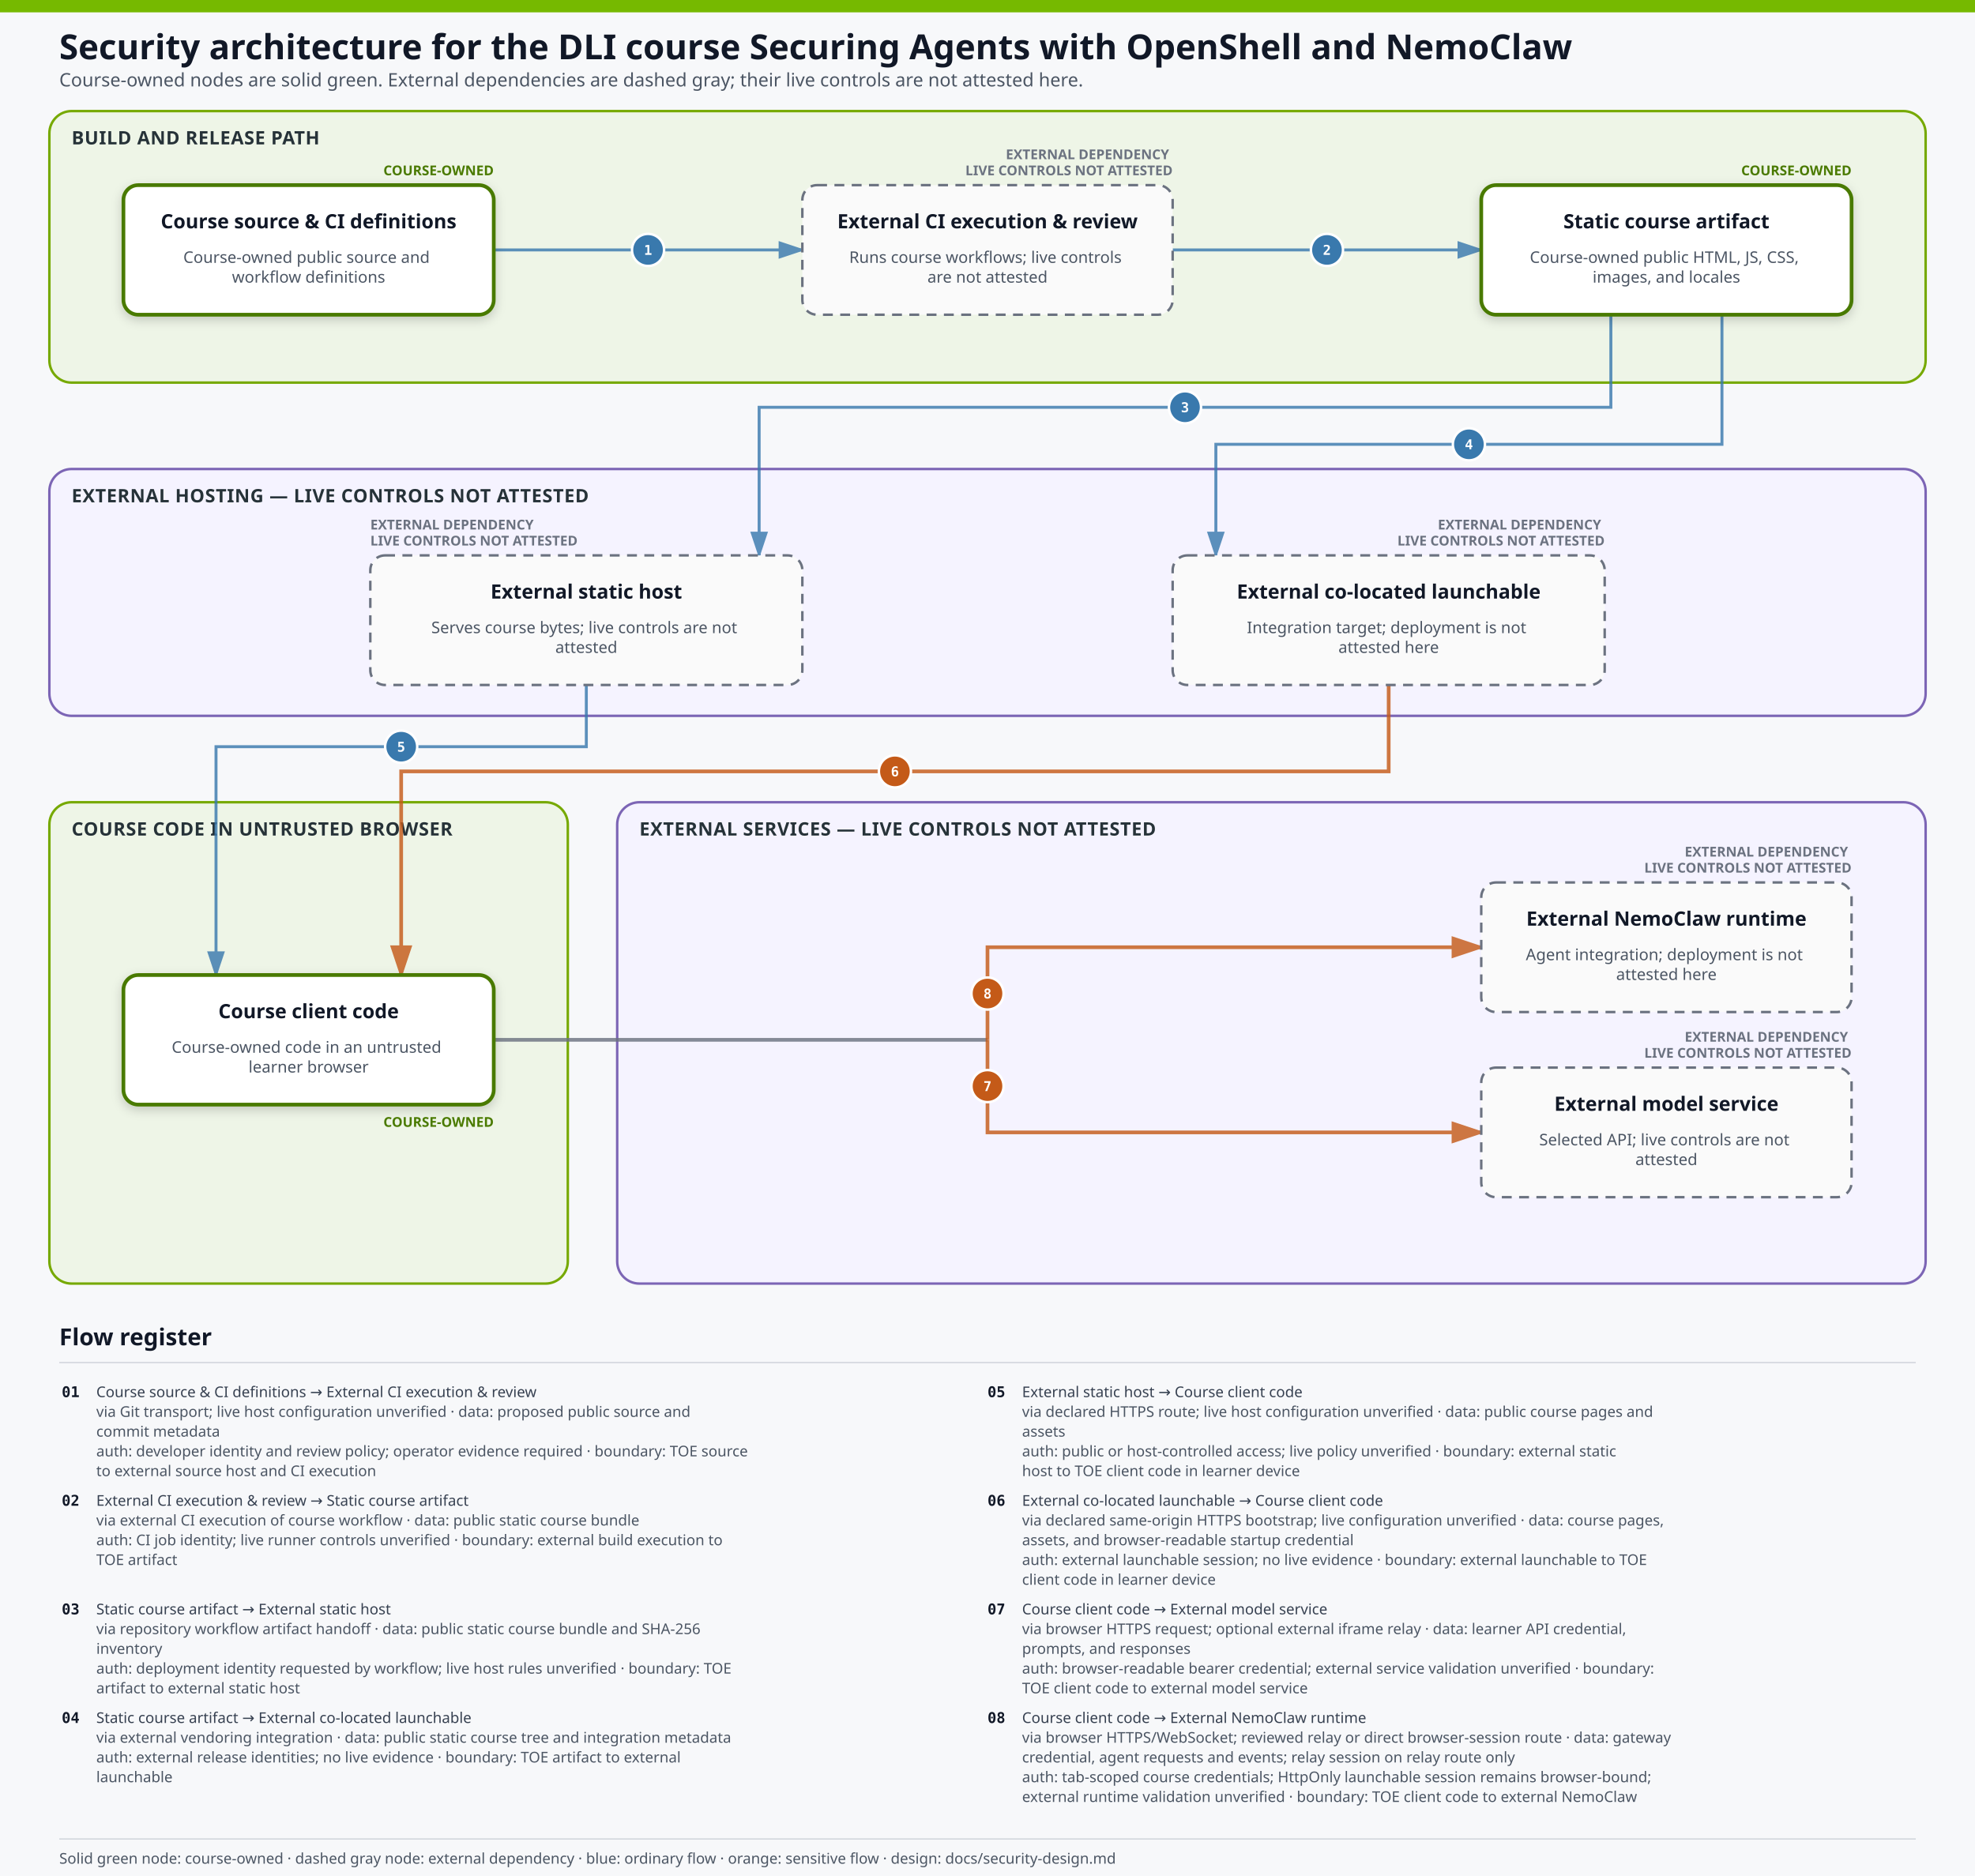
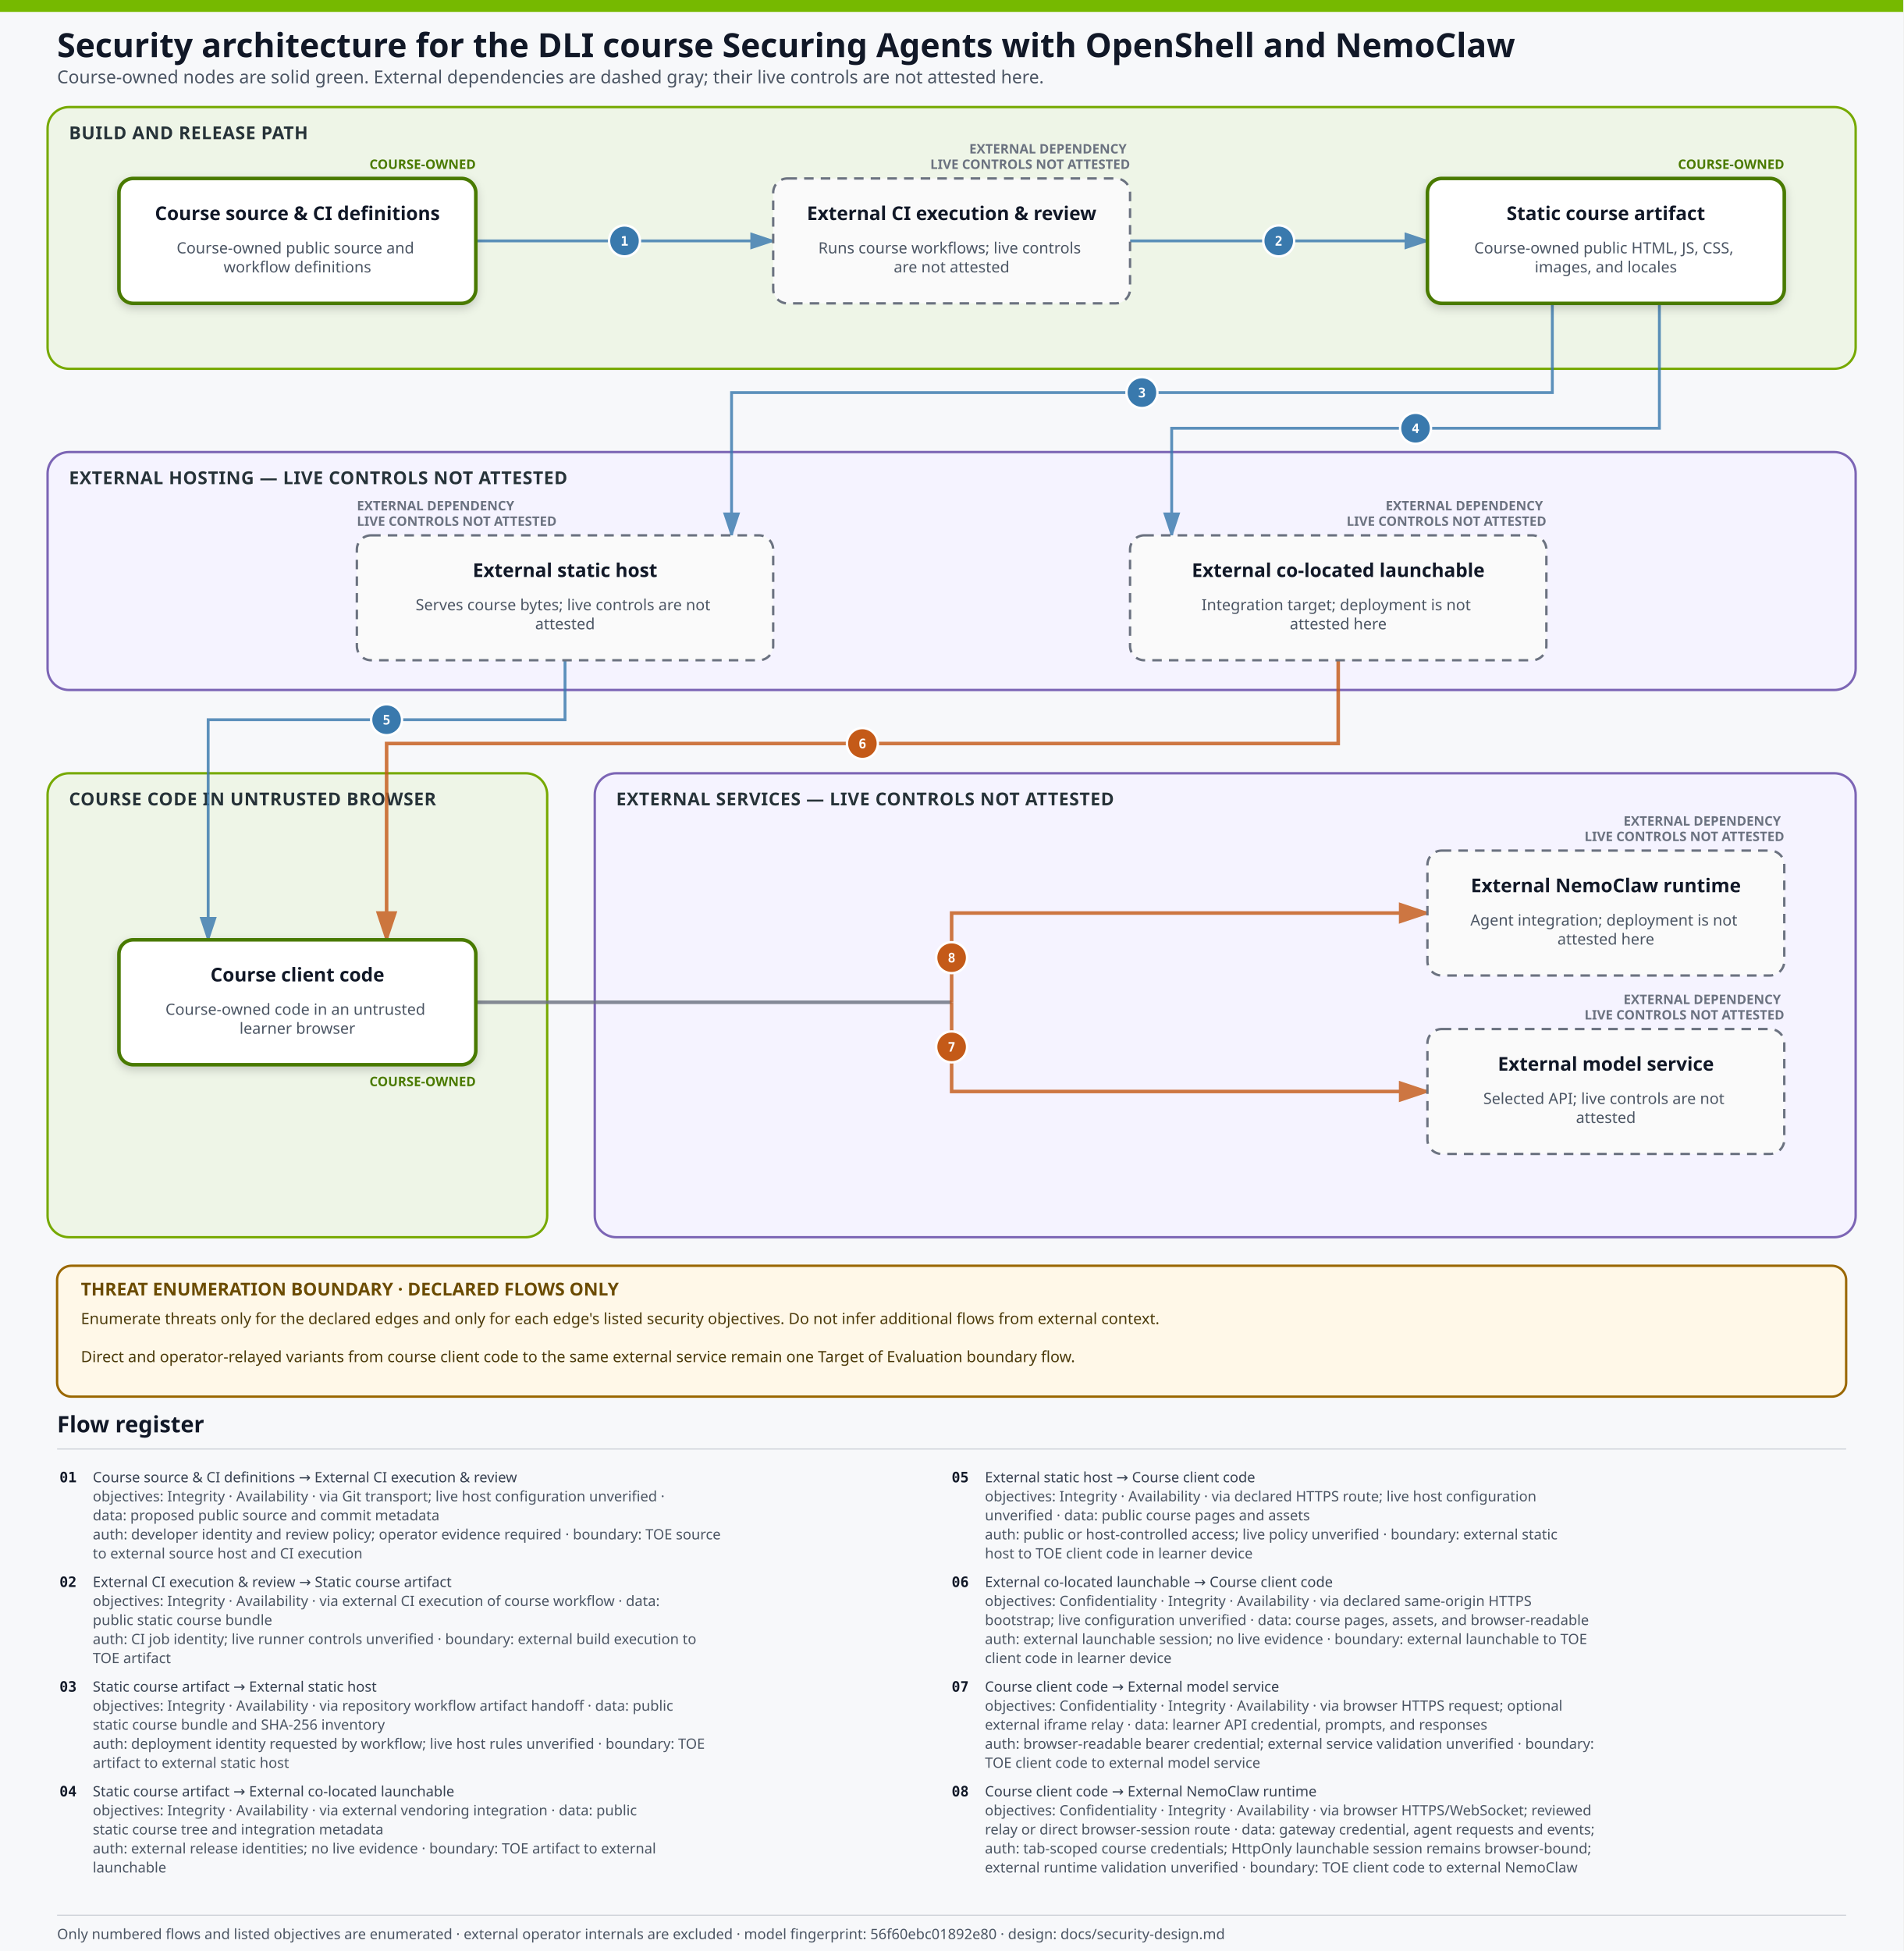
- <svg xmlns="http://www.w3.org/2000/svg" viewBox="0 0 1600 1520" role="img" aria-labelledby="title desc" data-architecture-schema="nemoclaw-security-architecture/2">
+ <svg xmlns="http://www.w3.org/2000/svg" viewBox="0 0 1600 1640" role="img" aria-labelledby="title desc" data-architecture-schema="nemoclaw-security-architecture/2">
  <defs>
    <marker id="arrow" markerWidth="10" markerHeight="10" refX="8" refY="3" orient="auto" markerUnits="strokeWidth">
      <path d="M0,0 L0,6 L9,3 z" fill="context-stroke" />
    </marker>
    <filter id="shadow" x="-10%" y="-10%" width="120%" height="130%">
      <feDropShadow dx="0" dy="3" stdDeviation="4" flood-opacity=".18" />
    </filter>
  </defs>
  <style>
  .bg{fill:#f7f8fa}.title{font:700 28px system-ui,sans-serif;fill:#111827}.subtitle{font:15px system-ui,sans-serif;fill:#4b5563}
  .zone{stroke-width:2;rx:18}.zone.supply{fill:#eef5e7;stroke:#76a900}.zone.external{fill:#f5f3ff;stroke:#7c65b5}.zone.gateway{fill:#eef6ff;stroke:#3979ad}.zone.internal{fill:#edf8f1;stroke:#37805a}.zone.host{fill:#fff4e8;stroke:#bf6b24}
  .zone-label{font:700 15px system-ui,sans-serif;letter-spacing:.4px;fill:#263238}.node{fill:#fff;stroke:#4b5563;stroke-width:2;rx:12;filter:url(#shadow)}
  .node.toe{stroke:#4a7a00;stroke-width:3}.node.external-context{fill:#fafafa;stroke:#6b7280;stroke-dasharray:8 6;filter:none}.node.privileged{stroke:#c45a18;stroke-width:3}.node.conditional{stroke-dasharray:8 6}.node-label{font:700 16px system-ui,sans-serif;fill:#111827}.node-detail{font:13px system-ui,sans-serif;fill:#4b5563}
  .ownership-toe{font:700 11px system-ui,sans-serif;fill:#4a7a00}.ownership-external{font:700 11px system-ui,sans-serif;fill:#6b7280}
  .edge{fill:none;stroke:#3979ad;stroke-width:2.4;opacity:.82;marker-end:url(#arrow)}.edge.sensitive{stroke:#c45a18;stroke-width:3}.edge.conditional{stroke-dasharray:8 6}
  .trunk{fill:none;stroke:#3979ad;stroke-width:3;opacity:.82}.trunk.neutral{stroke:#6b7280}
  .edge-id{font:700 11px ui-monospace,monospace;fill:#fff}.edge-badge{fill:#3979ad;stroke:#fff;stroke-width:2}.edge-badge.sensitive{fill:#c45a18}
  .legend-title{font:700 19px system-ui,sans-serif;fill:#111827}.legend-text{font:12px system-ui,sans-serif;fill:#374151}.legend-id{font:700 12px ui-monospace,monospace;fill:#111827}
+   .scope-box{fill:#fff8e8;stroke:#9a6700;stroke-width:2;rx:12}.scope-title{font:700 15px system-ui,sans-serif;fill:#6b4b00}.scope-text{font:13px system-ui,sans-serif;fill:#4b3a0a}
  .note{font:12px system-ui,sans-serif;fill:#4b5563}.rail{fill:#76b900}
</style>
-   <rect class="bg" width="1600" height="1520" />
+   <rect class="bg" width="1600" height="1640" />
  <rect class="rail" x="0" y="0" width="1600" height="10" />
  <text class="title" x="48" y="48">Security architecture for the DLI course Securing Agents with OpenShell and NemoClaw</text>
  <text class="subtitle" x="48" y="70">Course-owned nodes are solid green. External dependencies are dashed gray; their live controls are not attested here.</text>
  <rect class="zone supply" x="40" y="90" width="1520" height="220" />
  <text class="zone-label" x="58" y="117">BUILD AND RELEASE PATH</text>
  <rect class="zone external" x="40" y="380" width="1520" height="200" />
  <text class="zone-label" x="58" y="407">EXTERNAL HOSTING — LIVE CONTROLS NOT ATTESTED</text>
  <rect class="zone supply" x="40" y="650" width="420" height="390" />
  <text class="zone-label" x="58" y="677">COURSE CODE IN UNTRUSTED BROWSER</text>
  <rect class="zone external" x="500" y="650" width="1060" height="390" />
  <text class="zone-label" x="518" y="677">EXTERNAL SERVICES — LIVE CONTROLS NOT ATTESTED</text>
  <polyline class="trunk neutral" points="400,842.5 800,842.5" />
  <polyline class="edge" points="400,202.5 525,202.5 525,202.5 650,202.5" />
  <polyline class="edge" points="950,202.5 1075,202.5 1075,202.5 1200,202.5" />
  <polyline class="edge" points="1305,255 1305,330 615,330 615,450" />
  <polyline class="edge" points="1395,255 1395,360 985,360 985,450" />
  <polyline class="edge" points="475,555 475,605 175,605 175,790" />
  <polyline class="edge sensitive" points="1125,555 1125,625 325,625 325,790" />
  <polyline class="edge sensitive" points="800,842.5 800,917.5 1200,917.5" />
  <polyline class="edge sensitive" points="800,842.5 800,767.5 1200,767.5" />
  <circle class="edge-badge" cx="525" cy="202.5" r="13" />
  <text class="edge-id" x="525" y="206.5" text-anchor="middle">1</text>
  <circle class="edge-badge" cx="1075" cy="202.5" r="13" />
  <text class="edge-id" x="1075" y="206.5" text-anchor="middle">2</text>
  <circle class="edge-badge" cx="960" cy="330" r="13" />
  <text class="edge-id" x="960" y="334" text-anchor="middle">3</text>
  <circle class="edge-badge" cx="1190" cy="360" r="13" />
  <text class="edge-id" x="1190" y="364" text-anchor="middle">4</text>
  <circle class="edge-badge" cx="325" cy="605" r="13" />
  <text class="edge-id" x="325" y="609" text-anchor="middle">5</text>
  <circle class="edge-badge sensitive" cx="725" cy="625" r="13" />
  <text class="edge-id" x="725" y="629" text-anchor="middle">6</text>
  <circle class="edge-badge sensitive" cx="800" cy="880" r="13" />
  <text class="edge-id" x="800" y="884" text-anchor="middle">7</text>
  <circle class="edge-badge sensitive" cx="800" cy="805" r="13" />
  <text class="edge-id" x="800" y="809" text-anchor="middle">8</text>
  <rect class="node toe" x="100" y="150" width="300" height="105" />
  <text class="ownership-toe" x="400" y="142" text-anchor="end">COURSE-OWNED</text>
  <text x="250" y="185" text-anchor="middle" class="node-label">
    <tspan x="250" dy="0">Course source &amp; CI definitions</tspan>
  </text>
  <text x="250" y="213" text-anchor="middle" class="node-detail">
    <tspan x="250" dy="0">Course-owned public source and</tspan>
    <tspan x="250" dy="16">workflow definitions</tspan>
  </text>
  <rect class="node external-context" x="650" y="150" width="300" height="105" />
  <text x="950" y="129" text-anchor="end" class="ownership-external">
    <tspan x="950" dy="0">EXTERNAL DEPENDENCY</tspan>
    <tspan x="950" dy="13">LIVE CONTROLS NOT ATTESTED</tspan>
  </text>
  <text x="800" y="185" text-anchor="middle" class="node-label">
    <tspan x="800" dy="0">External CI execution &amp; review</tspan>
  </text>
  <text x="800" y="213" text-anchor="middle" class="node-detail">
    <tspan x="800" dy="0">Runs course workflows; live controls</tspan>
    <tspan x="800" dy="16">are not attested</tspan>
  </text>
  <rect class="node toe" x="1200" y="150" width="300" height="105" />
  <text class="ownership-toe" x="1500" y="142" text-anchor="end">COURSE-OWNED</text>
  <text x="1350" y="185" text-anchor="middle" class="node-label">
    <tspan x="1350" dy="0">Static course artifact</tspan>
  </text>
  <text x="1350" y="213" text-anchor="middle" class="node-detail">
    <tspan x="1350" dy="0">Course-owned public HTML, JS, CSS,</tspan>
    <tspan x="1350" dy="16">images, and locales</tspan>
  </text>
  <rect class="node external-context" x="300" y="450" width="350" height="105" />
  <text x="300" y="429" text-anchor="start" class="ownership-external">
    <tspan x="300" dy="0">EXTERNAL DEPENDENCY</tspan>
    <tspan x="300" dy="13">LIVE CONTROLS NOT ATTESTED</tspan>
  </text>
  <text x="475" y="485" text-anchor="middle" class="node-label">
    <tspan x="475" dy="0">External static host</tspan>
  </text>
  <text x="475" y="513" text-anchor="middle" class="node-detail">
    <tspan x="475" dy="0">Serves course bytes; live controls are not</tspan>
    <tspan x="475" dy="16">attested</tspan>
  </text>
  <rect class="node external-context" x="950" y="450" width="350" height="105" />
  <text x="1300" y="429" text-anchor="end" class="ownership-external">
    <tspan x="1300" dy="0">EXTERNAL DEPENDENCY</tspan>
    <tspan x="1300" dy="13">LIVE CONTROLS NOT ATTESTED</tspan>
  </text>
  <text x="1125" y="485" text-anchor="middle" class="node-label">
    <tspan x="1125" dy="0">External co-located launchable</tspan>
  </text>
  <text x="1125" y="513" text-anchor="middle" class="node-detail">
    <tspan x="1125" dy="0">Integration target; deployment is not</tspan>
    <tspan x="1125" dy="16">attested here</tspan>
  </text>
  <rect class="node toe" x="100" y="790" width="300" height="105" />
  <text class="ownership-toe" x="400" y="913" text-anchor="end">COURSE-OWNED</text>
  <text x="250" y="825" text-anchor="middle" class="node-label">
    <tspan x="250" dy="0">Course client code</tspan>
  </text>
  <text x="250" y="853" text-anchor="middle" class="node-detail">
    <tspan x="250" dy="0">Course-owned code in an untrusted</tspan>
    <tspan x="250" dy="16">learner browser</tspan>
  </text>
  <rect class="node external-context" x="1200" y="865" width="300" height="105" />
  <text x="1500" y="844" text-anchor="end" class="ownership-external">
    <tspan x="1500" dy="0">EXTERNAL DEPENDENCY</tspan>
    <tspan x="1500" dy="13">LIVE CONTROLS NOT ATTESTED</tspan>
  </text>
  <text x="1350" y="900" text-anchor="middle" class="node-label">
    <tspan x="1350" dy="0">External model service</tspan>
  </text>
  <text x="1350" y="928" text-anchor="middle" class="node-detail">
    <tspan x="1350" dy="0">Selected API; live controls are not</tspan>
    <tspan x="1350" dy="16">attested</tspan>
  </text>
  <rect class="node external-context" x="1200" y="715" width="300" height="105" />
  <text x="1500" y="694" text-anchor="end" class="ownership-external">
    <tspan x="1500" dy="0">EXTERNAL DEPENDENCY</tspan>
    <tspan x="1500" dy="13">LIVE CONTROLS NOT ATTESTED</tspan>
  </text>
  <text x="1350" y="750" text-anchor="middle" class="node-label">
    <tspan x="1350" dy="0">External NemoClaw runtime</tspan>
  </text>
  <text x="1350" y="778" text-anchor="middle" class="node-detail">
    <tspan x="1350" dy="0">Agent integration; deployment is not</tspan>
    <tspan x="1350" dy="16">attested here</tspan>
  </text>
-   <text class="legend-title" x="48" y="1090">Flow register</text>
-   <line x1="48" y1="1104" x2="1552" y2="1104" stroke="#d1d5db" />
-   <text class="legend-id" x="50" y="1132">01</text>
-   <text x="78" y="1132" text-anchor="start" class="legend-text">
+   <rect class="scope-box" x="48" y="1064" width="1504" height="110" />
+   <text class="scope-title" x="68" y="1089">THREAT ENUMERATION BOUNDARY · DECLARED FLOWS ONLY</text>
+   <text x="68" y="1113" text-anchor="start" class="scope-text">
+     <tspan x="68" dy="0">Enumerate threats only for the declared edges and only for each edge's listed security objectives. Do not infer additional flows from external context.</tspan>
+   </text>
+   <text x="68" y="1145" text-anchor="start" class="scope-text">
+     <tspan x="68" dy="0">Direct and operator-relayed variants from course client code to the same external service remain one Target of Evaluation boundary flow.</tspan>
+   </text>
+   <text class="legend-title" x="48" y="1204">Flow register</text>
+   <line x1="48" y1="1218" x2="1552" y2="1218" stroke="#d1d5db" />
+   <text class="legend-id" x="50" y="1246">01</text>
+   <text x="78" y="1246" text-anchor="start" class="legend-text">
    <tspan x="78" dy="0">Course source &amp; CI definitions → External CI execution &amp; review</tspan>
  </text>
-   <text x="78" y="1148" text-anchor="start" class="note">
-     <tspan x="78" dy="0">via Git transport; live host configuration unverified · data: proposed public source and</tspan>
-     <tspan x="78" dy="16">commit metadata</tspan>
-   </text>
-   <text x="78" y="1180" text-anchor="start" class="note">
+   <text x="78" y="1262" text-anchor="start" class="note">
+     <tspan x="78" dy="0">objectives: Integrity · Availability · via Git transport; live host configuration unverified ·</tspan>
+     <tspan x="78" dy="16">data: proposed public source and commit metadata</tspan>
+   </text>
+   <text x="78" y="1294" text-anchor="start" class="note">
    <tspan x="78" dy="0">auth: developer identity and review policy; operator evidence required · boundary: TOE source</tspan>
    <tspan x="78" dy="16">to external source host and CI execution</tspan>
  </text>
-   <text class="legend-id" x="50" y="1220">02</text>
-   <text x="78" y="1220" text-anchor="start" class="legend-text">
+   <text class="legend-id" x="50" y="1334">02</text>
+   <text x="78" y="1334" text-anchor="start" class="legend-text">
    <tspan x="78" dy="0">External CI execution &amp; review → Static course artifact</tspan>
  </text>
-   <text x="78" y="1236" text-anchor="start" class="note">
-     <tspan x="78" dy="0">via external CI execution of course workflow · data: public static course bundle</tspan>
-   </text>
-   <text x="78" y="1252" text-anchor="start" class="note">
+   <text x="78" y="1350" text-anchor="start" class="note">
+     <tspan x="78" dy="0">objectives: Integrity · Availability · via external CI execution of course workflow · data:</tspan>
+     <tspan x="78" dy="16">public static course bundle</tspan>
+   </text>
+   <text x="78" y="1382" text-anchor="start" class="note">
    <tspan x="78" dy="0">auth: CI job identity; live runner controls unverified · boundary: external build execution to</tspan>
    <tspan x="78" dy="16">TOE artifact</tspan>
  </text>
-   <text class="legend-id" x="50" y="1308">03</text>
-   <text x="78" y="1308" text-anchor="start" class="legend-text">
+   <text class="legend-id" x="50" y="1422">03</text>
+   <text x="78" y="1422" text-anchor="start" class="legend-text">
    <tspan x="78" dy="0">Static course artifact → External static host</tspan>
  </text>
-   <text x="78" y="1324" text-anchor="start" class="note">
-     <tspan x="78" dy="0">via repository workflow artifact handoff · data: public static course bundle and SHA-256</tspan>
-     <tspan x="78" dy="16">inventory</tspan>
-   </text>
-   <text x="78" y="1356" text-anchor="start" class="note">
+   <text x="78" y="1438" text-anchor="start" class="note">
+     <tspan x="78" dy="0">objectives: Integrity · Availability · via repository workflow artifact handoff · data: public</tspan>
+     <tspan x="78" dy="16">static course bundle and SHA-256 inventory</tspan>
+   </text>
+   <text x="78" y="1470" text-anchor="start" class="note">
    <tspan x="78" dy="0">auth: deployment identity requested by workflow; live host rules unverified · boundary: TOE</tspan>
    <tspan x="78" dy="16">artifact to external static host</tspan>
  </text>
-   <text class="legend-id" x="50" y="1396">04</text>
-   <text x="78" y="1396" text-anchor="start" class="legend-text">
+   <text class="legend-id" x="50" y="1510">04</text>
+   <text x="78" y="1510" text-anchor="start" class="legend-text">
    <tspan x="78" dy="0">Static course artifact → External co-located launchable</tspan>
  </text>
-   <text x="78" y="1412" text-anchor="start" class="note">
-     <tspan x="78" dy="0">via external vendoring integration · data: public static course tree and integration metadata</tspan>
-   </text>
-   <text x="78" y="1428" text-anchor="start" class="note">
+   <text x="78" y="1526" text-anchor="start" class="note">
+     <tspan x="78" dy="0">objectives: Integrity · Availability · via external vendoring integration · data: public</tspan>
+     <tspan x="78" dy="16">static course tree and integration metadata</tspan>
+   </text>
+   <text x="78" y="1558" text-anchor="start" class="note">
    <tspan x="78" dy="0">auth: external release identities; no live evidence · boundary: TOE artifact to external</tspan>
    <tspan x="78" dy="16">launchable</tspan>
  </text>
-   <text class="legend-id" x="800" y="1132">05</text>
-   <text x="828" y="1132" text-anchor="start" class="legend-text">
+   <text class="legend-id" x="800" y="1246">05</text>
+   <text x="828" y="1246" text-anchor="start" class="legend-text">
    <tspan x="828" dy="0">External static host → Course client code</tspan>
  </text>
-   <text x="828" y="1148" text-anchor="start" class="note">
-     <tspan x="828" dy="0">via declared HTTPS route; live host configuration unverified · data: public course pages and</tspan>
-     <tspan x="828" dy="16">assets</tspan>
-   </text>
-   <text x="828" y="1180" text-anchor="start" class="note">
+   <text x="828" y="1262" text-anchor="start" class="note">
+     <tspan x="828" dy="0">objectives: Integrity · Availability · via declared HTTPS route; live host configuration</tspan>
+     <tspan x="828" dy="16">unverified · data: public course pages and assets</tspan>
+   </text>
+   <text x="828" y="1294" text-anchor="start" class="note">
    <tspan x="828" dy="0">auth: public or host-controlled access; live policy unverified · boundary: external static</tspan>
    <tspan x="828" dy="16">host to TOE client code in learner device</tspan>
  </text>
-   <text class="legend-id" x="800" y="1220">06</text>
-   <text x="828" y="1220" text-anchor="start" class="legend-text">
+   <text class="legend-id" x="800" y="1334">06</text>
+   <text x="828" y="1334" text-anchor="start" class="legend-text">
    <tspan x="828" dy="0">External co-located launchable → Course client code</tspan>
  </text>
-   <text x="828" y="1236" text-anchor="start" class="note">
-     <tspan x="828" dy="0">via declared same-origin HTTPS bootstrap; live configuration unverified · data: course pages,</tspan>
-     <tspan x="828" dy="16">assets, and browser-readable startup credential</tspan>
-   </text>
-   <text x="828" y="1268" text-anchor="start" class="note">
+   <text x="828" y="1350" text-anchor="start" class="note">
+     <tspan x="828" dy="0">objectives: Confidentiality · Integrity · Availability · via declared same-origin HTTPS</tspan>
+     <tspan x="828" dy="16">bootstrap; live configuration unverified · data: course pages, assets, and browser-readable</tspan>
+   </text>
+   <text x="828" y="1382" text-anchor="start" class="note">
    <tspan x="828" dy="0">auth: external launchable session; no live evidence · boundary: external launchable to TOE</tspan>
    <tspan x="828" dy="16">client code in learner device</tspan>
  </text>
-   <text class="legend-id" x="800" y="1308">07</text>
-   <text x="828" y="1308" text-anchor="start" class="legend-text">
+   <text class="legend-id" x="800" y="1422">07</text>
+   <text x="828" y="1422" text-anchor="start" class="legend-text">
    <tspan x="828" dy="0">Course client code → External model service</tspan>
  </text>
-   <text x="828" y="1324" text-anchor="start" class="note">
-     <tspan x="828" dy="0">via browser HTTPS request; optional external iframe relay · data: learner API credential,</tspan>
-     <tspan x="828" dy="16">prompts, and responses</tspan>
-   </text>
-   <text x="828" y="1356" text-anchor="start" class="note">
+   <text x="828" y="1438" text-anchor="start" class="note">
+     <tspan x="828" dy="0">objectives: Confidentiality · Integrity · Availability · via browser HTTPS request; optional</tspan>
+     <tspan x="828" dy="16">external iframe relay · data: learner API credential, prompts, and responses</tspan>
+   </text>
+   <text x="828" y="1470" text-anchor="start" class="note">
    <tspan x="828" dy="0">auth: browser-readable bearer credential; external service validation unverified · boundary:</tspan>
    <tspan x="828" dy="16">TOE client code to external model service</tspan>
  </text>
-   <text class="legend-id" x="800" y="1396">08</text>
-   <text x="828" y="1396" text-anchor="start" class="legend-text">
+   <text class="legend-id" x="800" y="1510">08</text>
+   <text x="828" y="1510" text-anchor="start" class="legend-text">
    <tspan x="828" dy="0">Course client code → External NemoClaw runtime</tspan>
  </text>
-   <text x="828" y="1412" text-anchor="start" class="note">
-     <tspan x="828" dy="0">via browser HTTPS/WebSocket; reviewed relay or direct browser-session route · data: gateway</tspan>
-     <tspan x="828" dy="16">credential, agent requests and events; relay session on relay route only</tspan>
-   </text>
-   <text x="828" y="1444" text-anchor="start" class="note">
+   <text x="828" y="1526" text-anchor="start" class="note">
+     <tspan x="828" dy="0">objectives: Confidentiality · Integrity · Availability · via browser HTTPS/WebSocket; reviewed</tspan>
+     <tspan x="828" dy="16">relay or direct browser-session route · data: gateway credential, agent requests and events;</tspan>
+   </text>
+   <text x="828" y="1558" text-anchor="start" class="note">
    <tspan x="828" dy="0">auth: tab-scoped course credentials; HttpOnly launchable session remains browser-bound;</tspan>
    <tspan x="828" dy="16">external runtime validation unverified · boundary: TOE client code to external NemoClaw</tspan>
  </text>
-   <line x1="48" y1="1490" x2="1552" y2="1490" stroke="#d1d5db" />
-   <text class="note" x="48" y="1510">Solid green node: course-owned · dashed gray node: external dependency · blue: ordinary flow · orange: sensitive flow · design: docs/security-design.md</text>
+   <line x1="48" y1="1610" x2="1552" y2="1610" stroke="#d1d5db" />
+   <text class="note" x="48" y="1630">Only numbered flows and listed objectives are enumerated · external operator internals are excluded · model fingerprint: 56f60ebc01892e80 · design: docs/security-design.md</text>
</svg>
